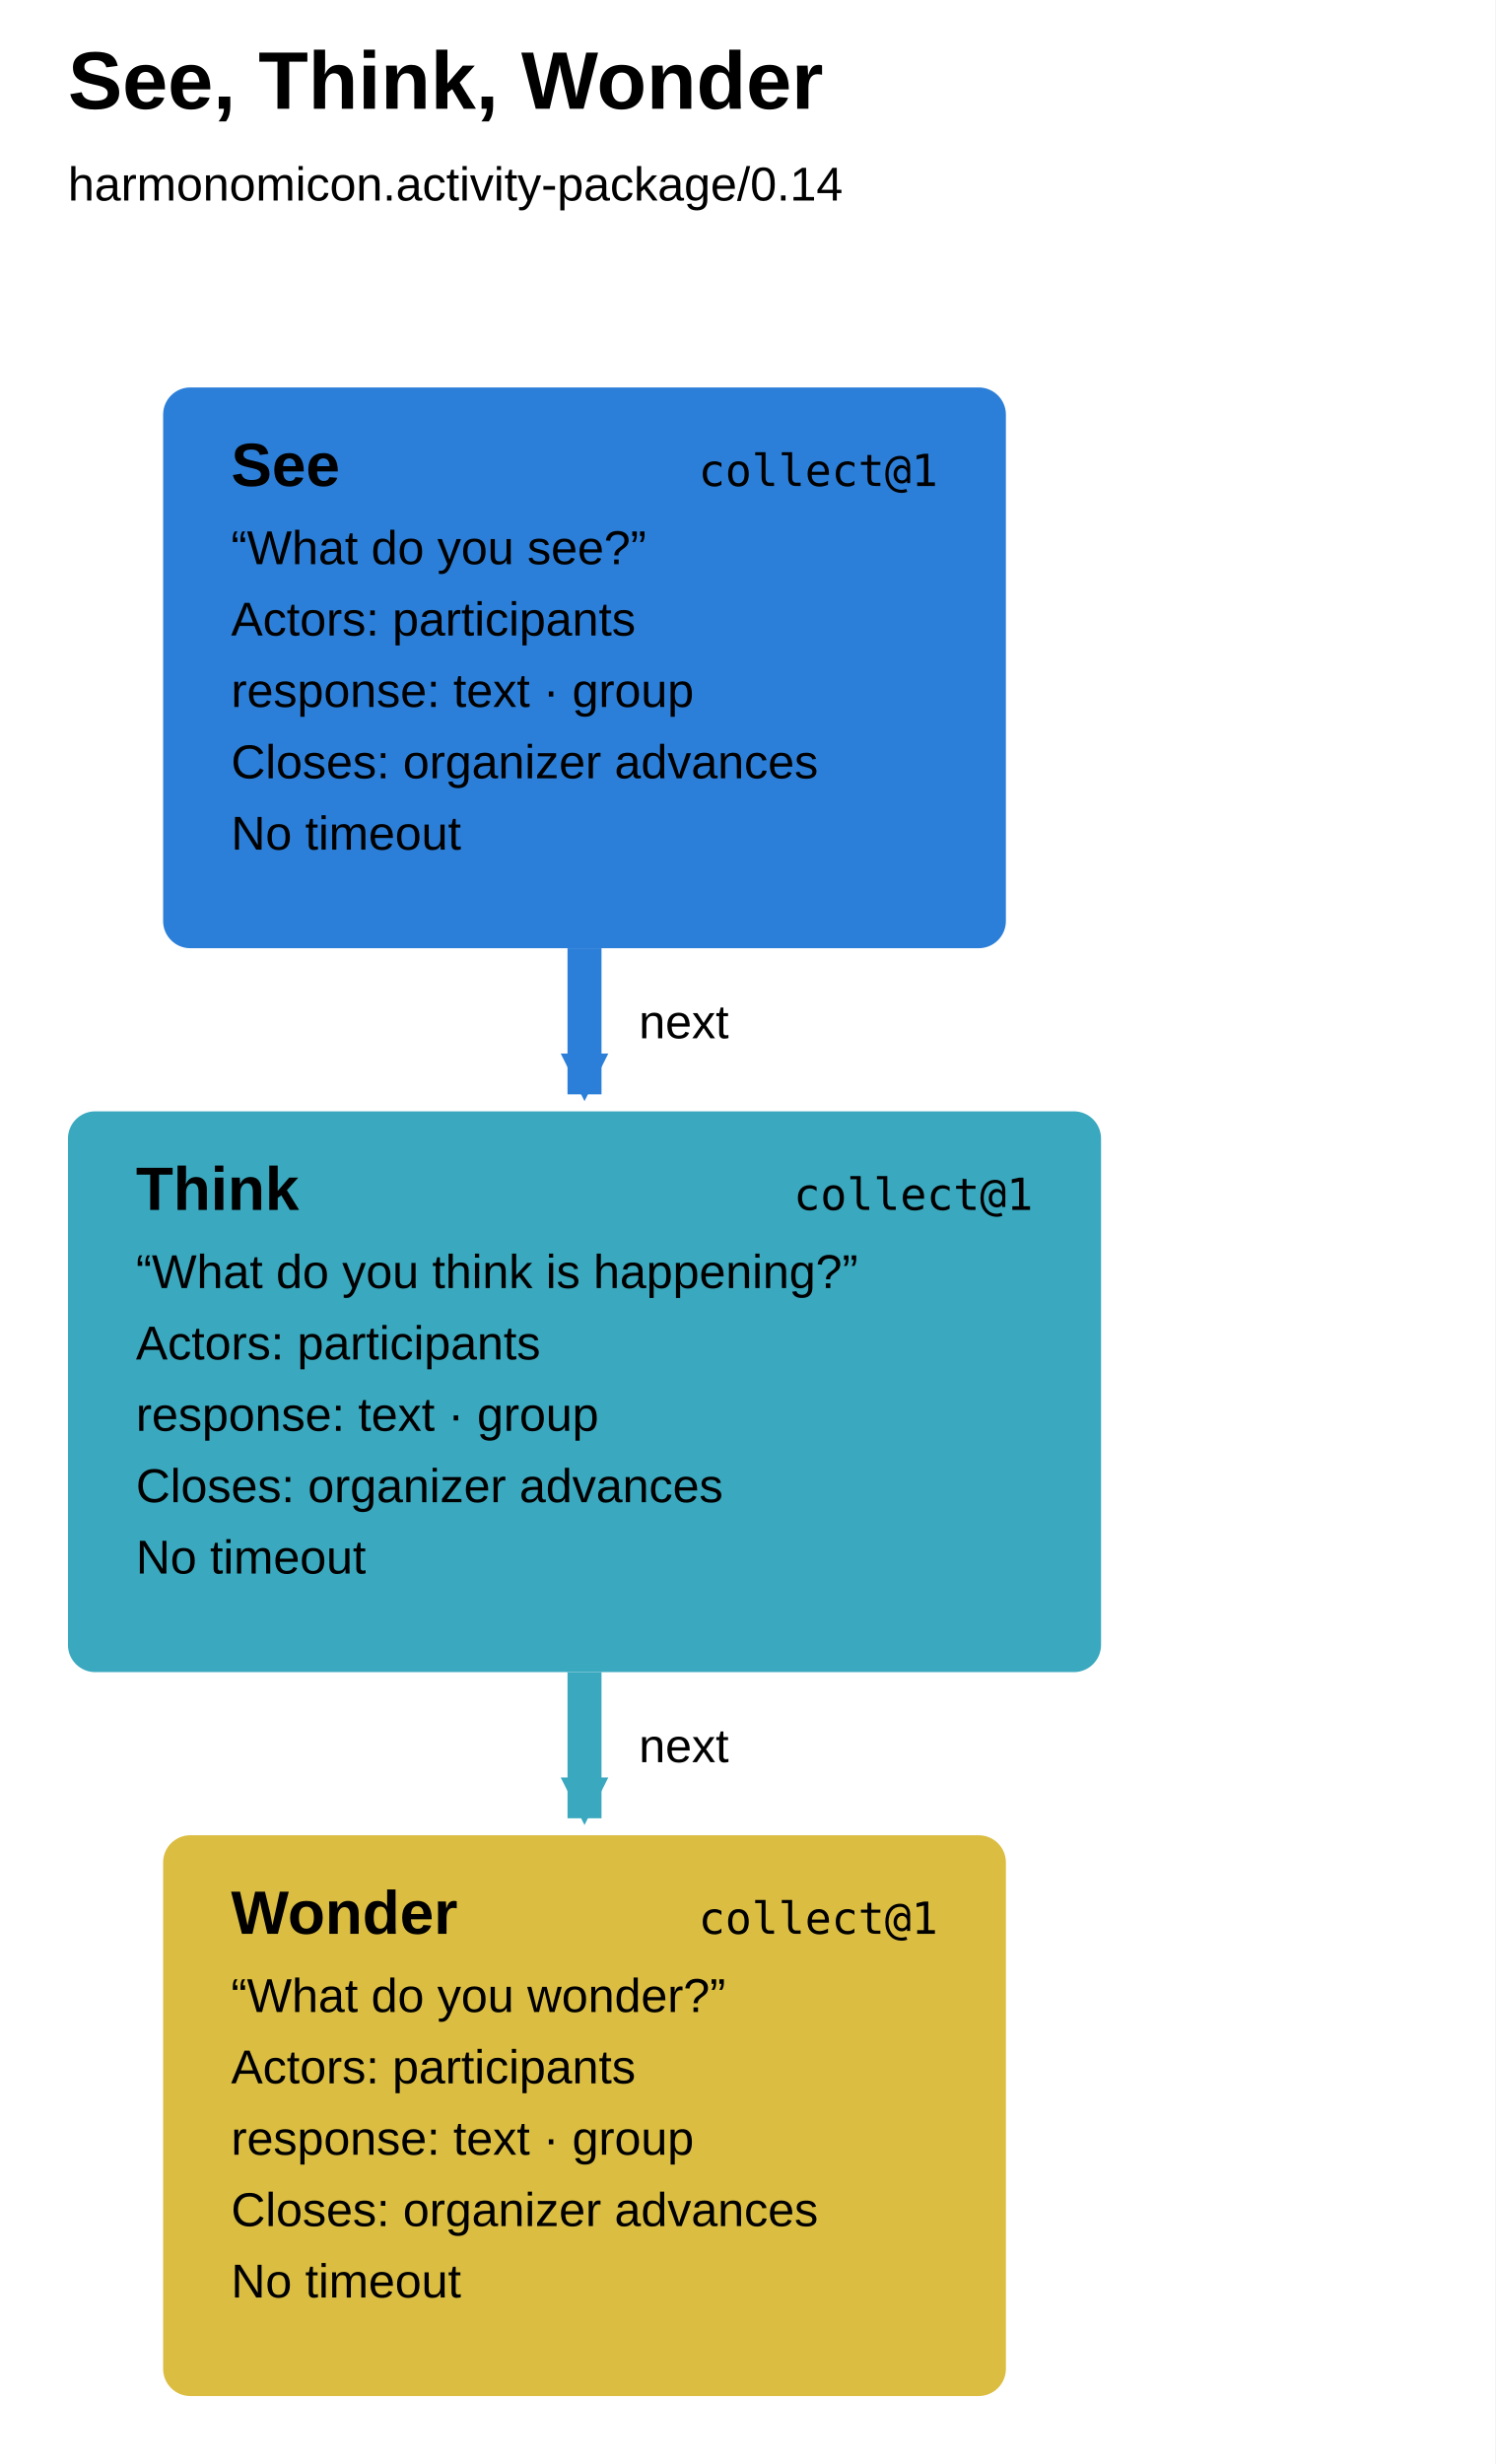
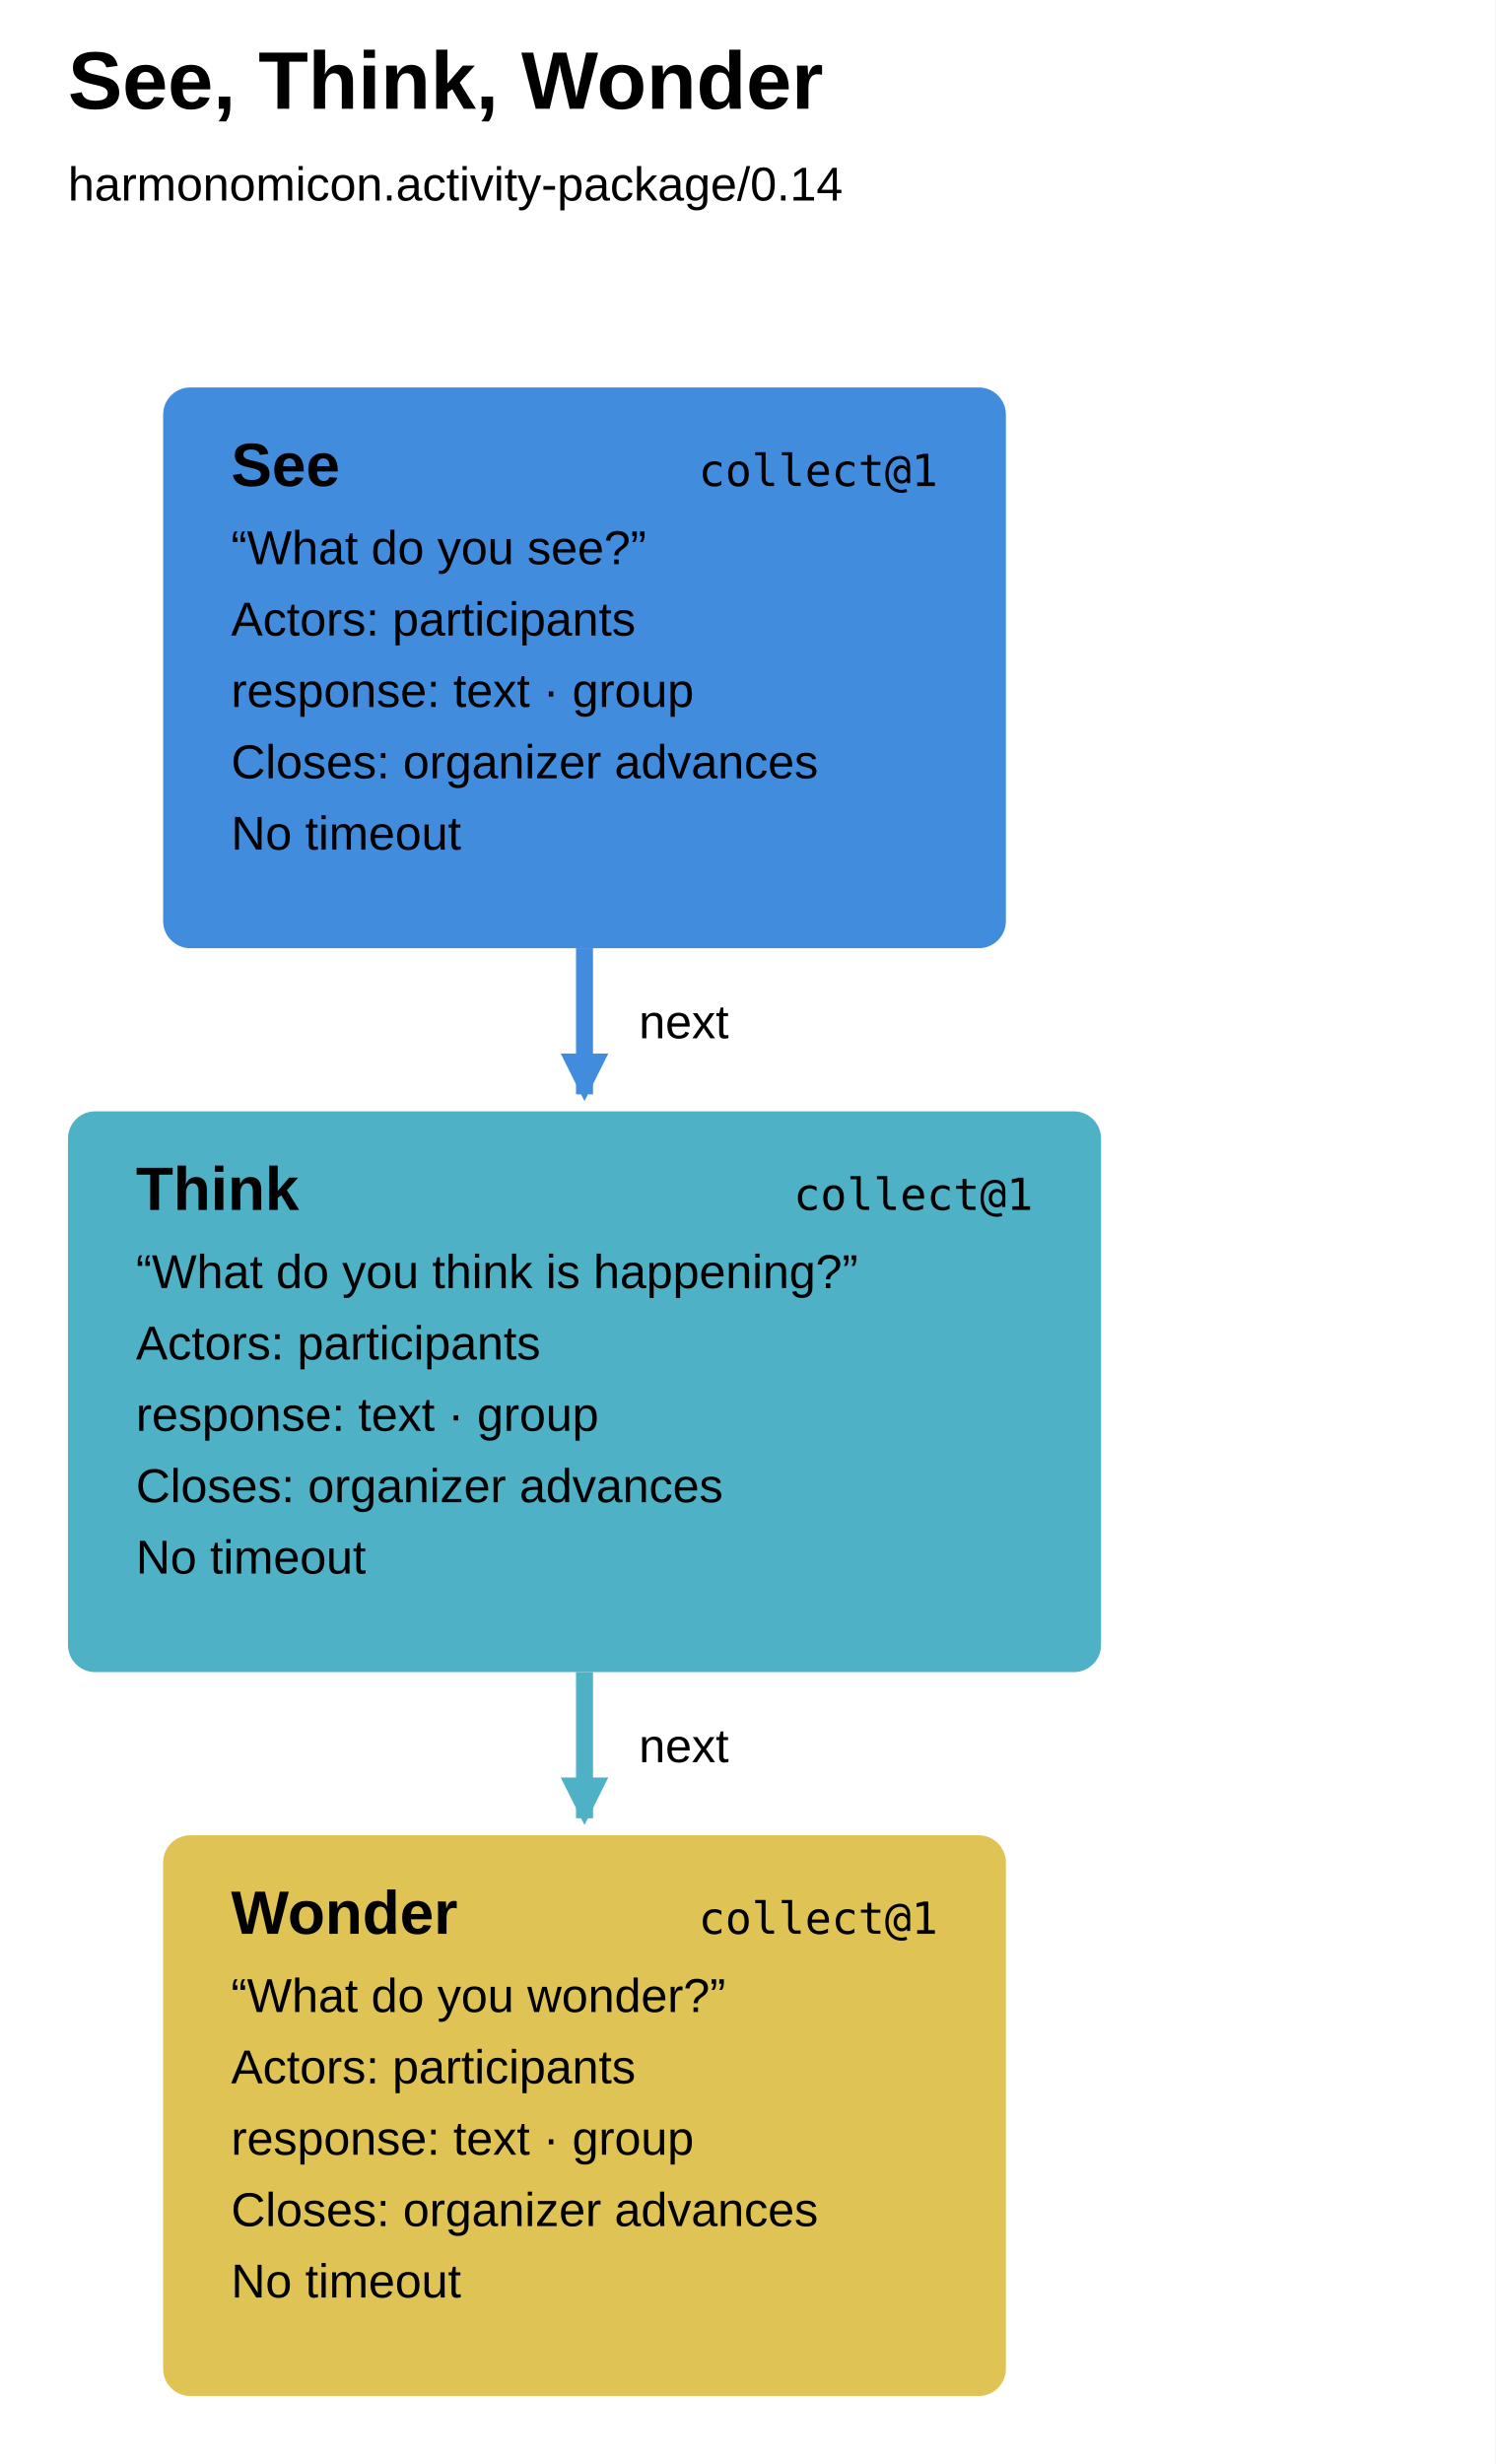
<svg xmlns="http://www.w3.org/2000/svg" width="440" height="725" viewBox="0 0 440 725" aria-label="See, Think, Wonder runbook" style="font-family:Arial,sans-serif;fill:black">
  <defs>
    <marker id="arrow-0" markerUnits="userSpaceOnUse" markerWidth="14" markerHeight="14" refX="12" refY="7" orient="auto">
-       <path d="M0 0L14 7L0 14Z" fill="#2c7fd8" />
+       <path d="M0 0L14 7L0 14Z" fill="#418cdc" />
    </marker>
    <marker id="arrow-1" markerUnits="userSpaceOnUse" markerWidth="14" markerHeight="14" refX="12" refY="7" orient="auto">
-       <path d="M0 0L14 7L0 14Z" fill="#3aa8be" />
+       <path d="M0 0L14 7L0 14Z" fill="#4eb1c5" />
    </marker>
  </defs>
  <rect width="100%" height="100%" fill="white" />
  <text x="20" y="32" font-size="24" font-weight="700">See, Think, Wonder</text>
  <text x="20" y="59" font-size="14">harmonomicon.activity-package/0.14</text>
  <g data-step="see" tabindex="0" role="button" aria-label="see collect@1">
-     <rect x="48" y="114" width="248" height="165" rx="8" fill="#2c7fd8" />
+     <rect x="48" y="114" width="248" height="165" rx="8" fill="#418cdc" />
    <text x="68" y="143" font-weight="700" font-size="18">See</text>
    <text x="276" y="143" text-anchor="end" font-family="ui-monospace, SFMono-Regular, Menlo, Consolas, monospace" font-size="13">collect@1</text>
    <text x="68" y="166" font-size="14">“What do you see?”</text>
    <text x="68" y="187" font-size="14">Actors: participants</text>
    <text x="68" y="208" font-size="14">response: text · group</text>
    <text x="68" y="229" font-size="14">Closes: organizer advances</text>
    <text x="68" y="250" font-size="14">No timeout</text>
  </g>
  <g data-step="think" tabindex="0" role="button" aria-label="think collect@1">
-     <rect x="20" y="327" width="304" height="165" rx="8" fill="#3aa8be" />
+     <rect x="20" y="327" width="304" height="165" rx="8" fill="#4eb1c5" />
    <text x="40" y="356" font-weight="700" font-size="18">Think</text>
    <text x="304" y="356" text-anchor="end" font-family="ui-monospace, SFMono-Regular, Menlo, Consolas, monospace" font-size="13">collect@1</text>
    <text x="40" y="379" font-size="14">“What do you think is happening?”</text>
    <text x="40" y="400" font-size="14">Actors: participants</text>
    <text x="40" y="421" font-size="14">response: text · group</text>
    <text x="40" y="442" font-size="14">Closes: organizer advances</text>
    <text x="40" y="463" font-size="14">No timeout</text>
  </g>
  <g data-step="wonder" tabindex="0" role="button" aria-label="wonder collect@1">
-     <rect x="48" y="540" width="248" height="165" rx="8" fill="#dbbd42" />
+     <rect x="48" y="540" width="248" height="165" rx="8" fill="#dfc455" />
    <text x="68" y="569" font-weight="700" font-size="18">Wonder</text>
    <text x="276" y="569" text-anchor="end" font-family="ui-monospace, SFMono-Regular, Menlo, Consolas, monospace" font-size="13">collect@1</text>
    <text x="68" y="592" font-size="14">“What do you wonder?”</text>
    <text x="68" y="613" font-size="14">Actors: participants</text>
    <text x="68" y="634" font-size="14">response: text · group</text>
    <text x="68" y="655" font-size="14">Closes: organizer advances</text>
    <text x="68" y="676" font-size="14">No timeout</text>
  </g>
-   <path d="M 172 279 L 172 322" fill="none" stroke="#2c7fd8" stroke-width="10" marker-end="url(#arrow-0)" />
+   <path d="M 172 279 L 172 322" fill="none" stroke="#418cdc" stroke-width="5" marker-end="url(#arrow-0)" />
  <text x="188" y="305.5" font-size="14">next</text>
-   <path d="M 172 492 L 172 535" fill="none" stroke="#3aa8be" stroke-width="10" marker-end="url(#arrow-1)" />
+   <path d="M 172 492 L 172 535" fill="none" stroke="#4eb1c5" stroke-width="5" marker-end="url(#arrow-1)" />
  <text x="188" y="518.5" font-size="14">next</text>
</svg>
